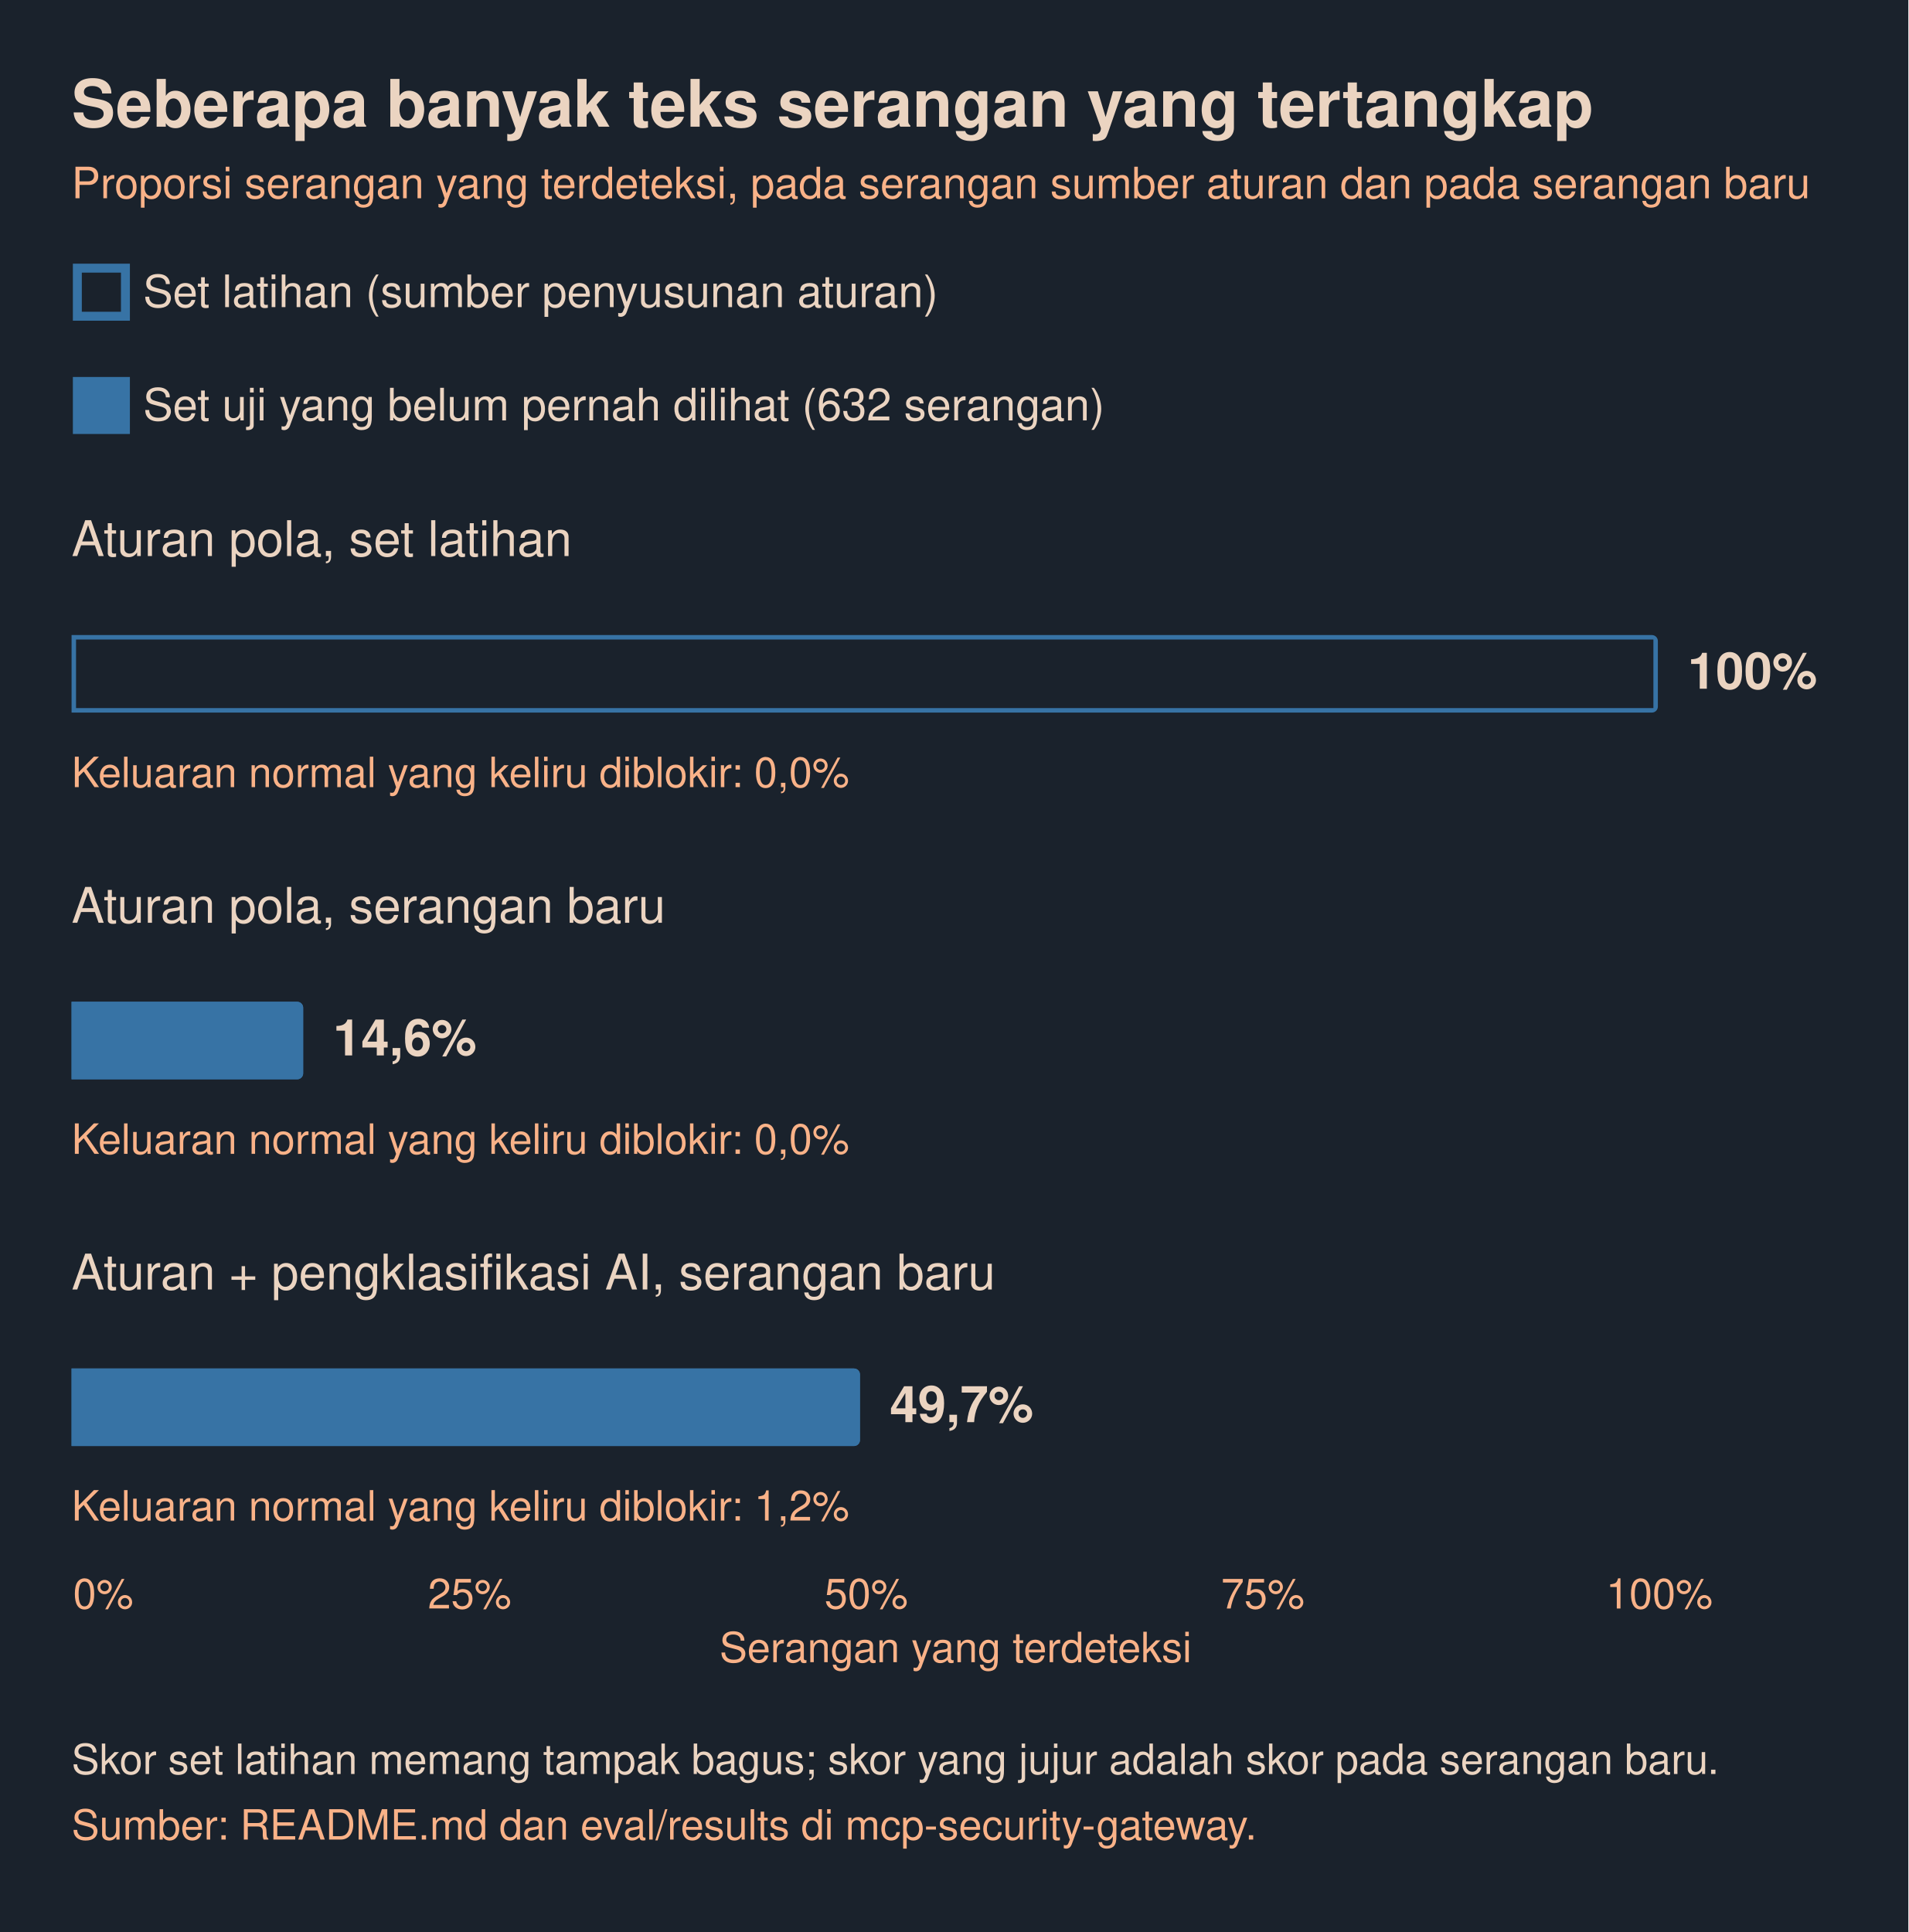
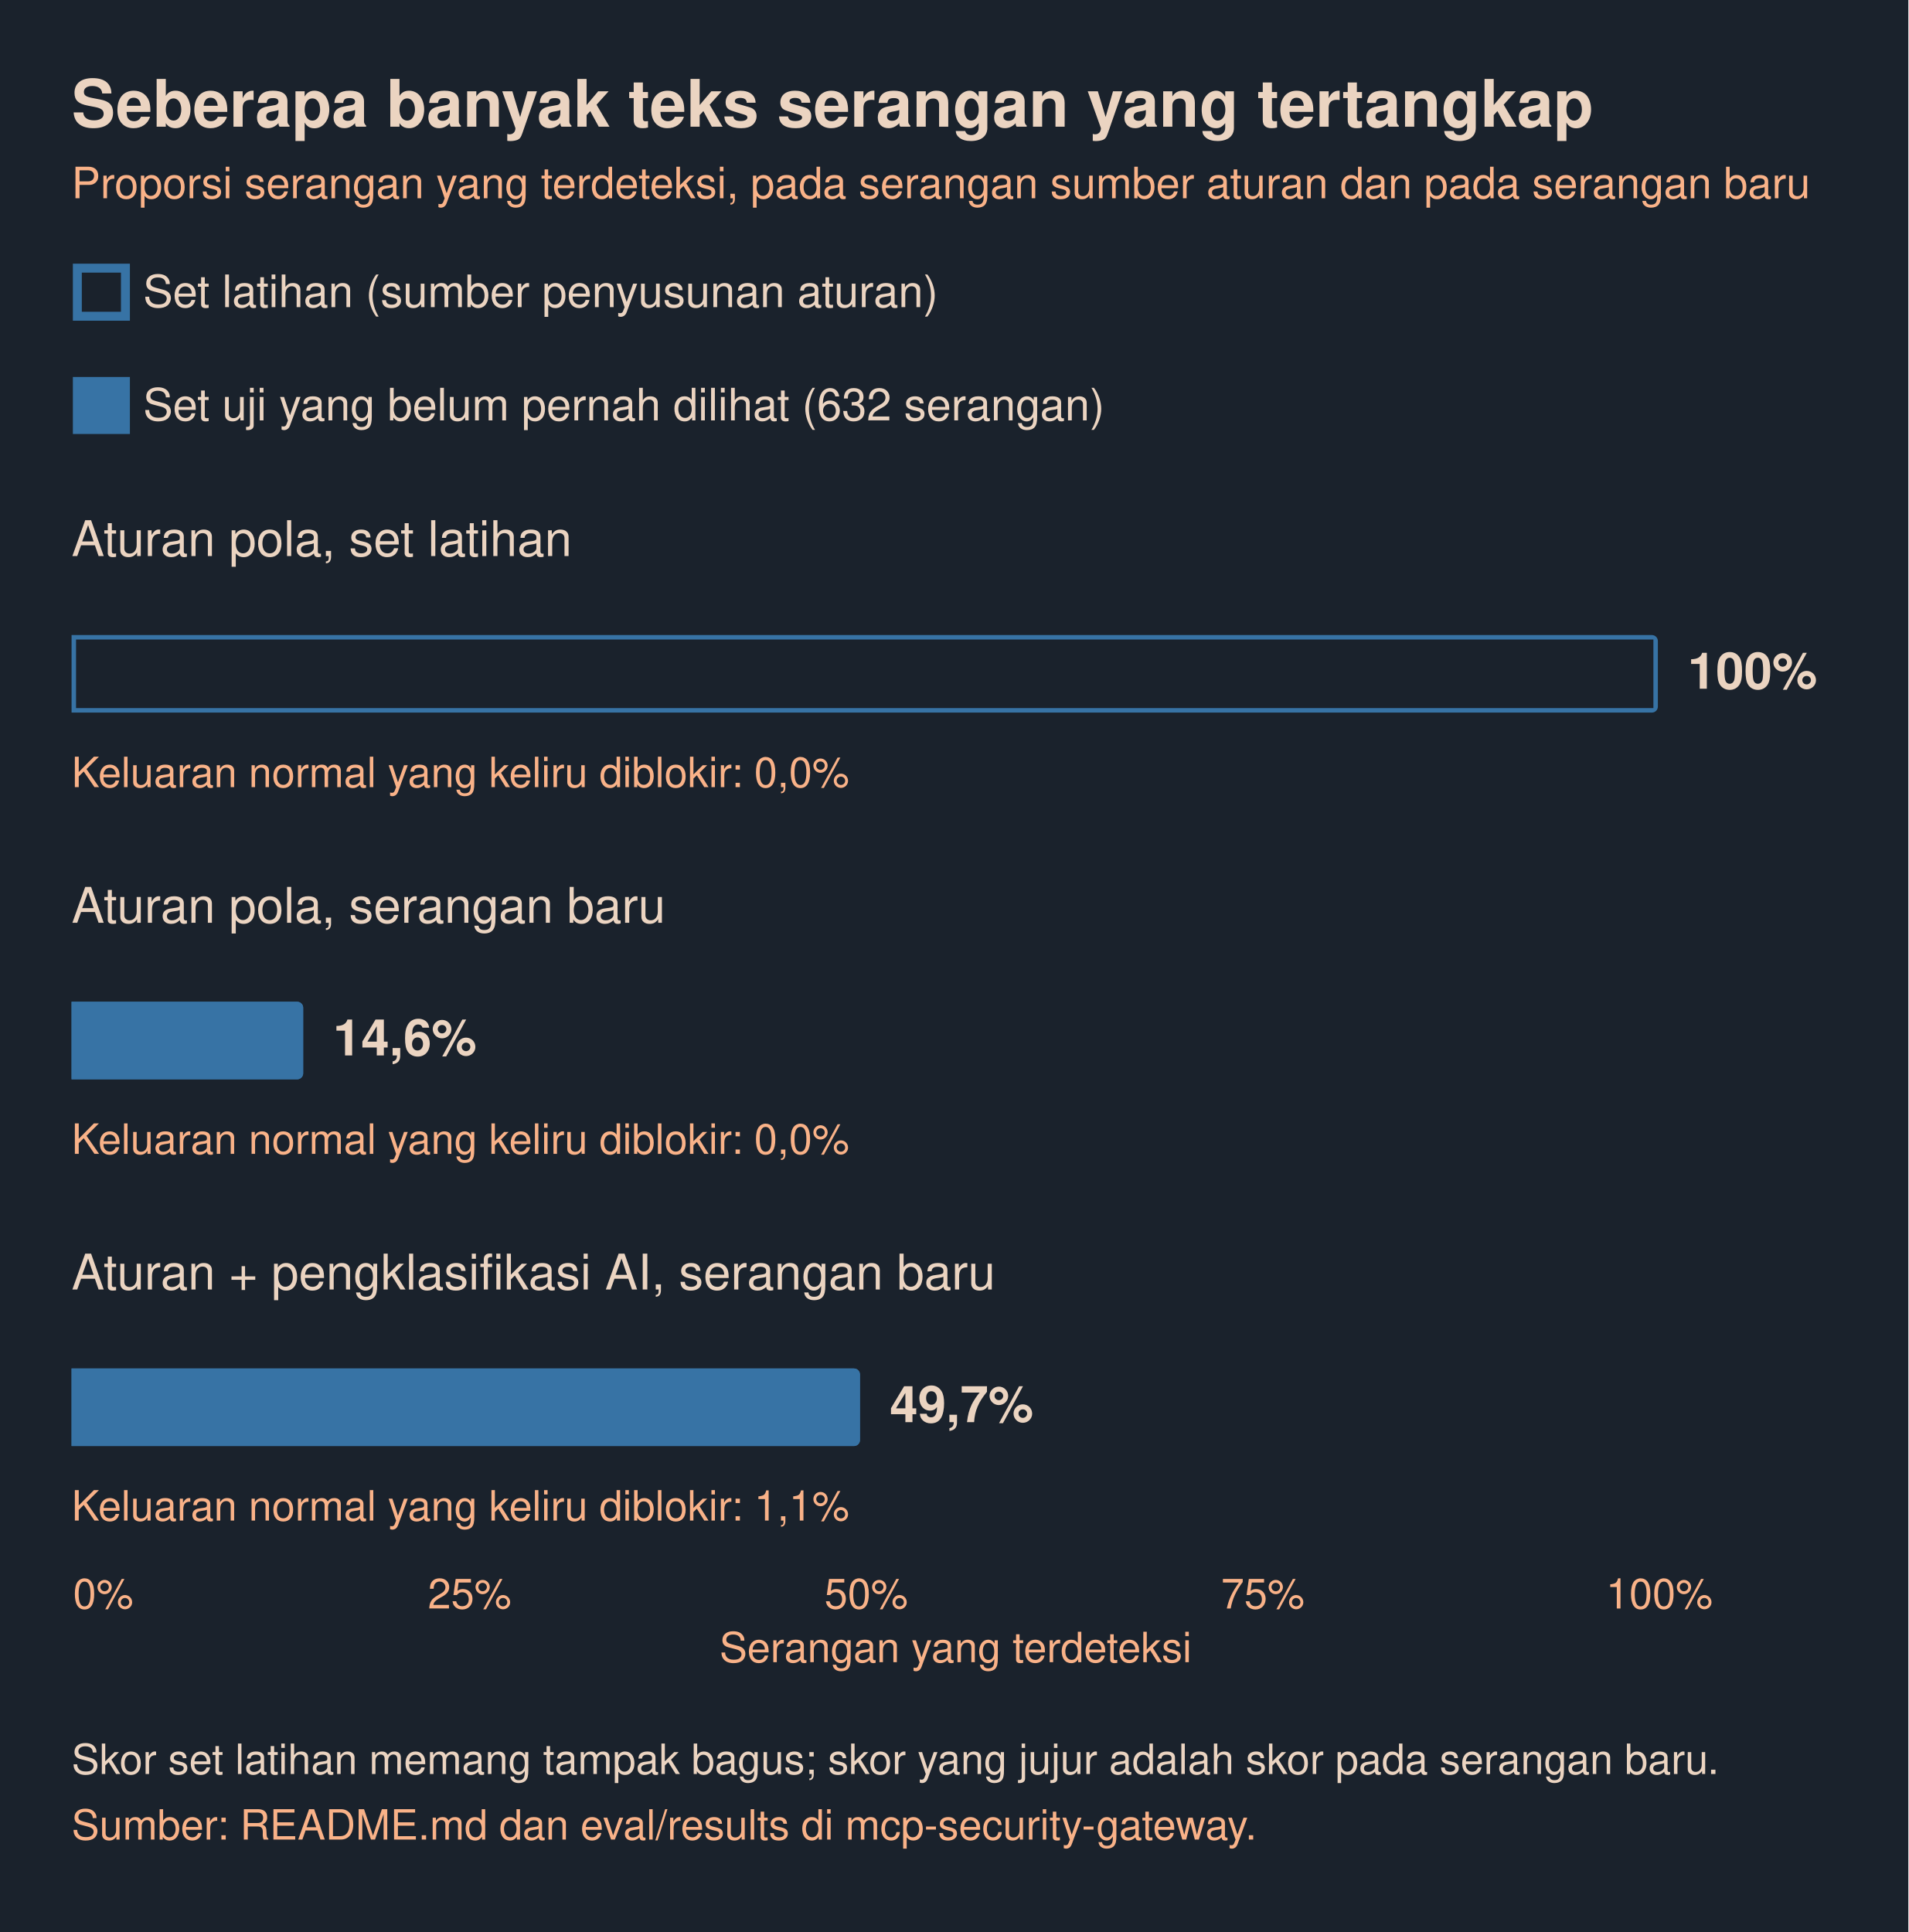
<svg xmlns="http://www.w3.org/2000/svg" version="1.1" class="marks" width="640" height="648" viewBox="0 0 640 648">
  <rect width="640" height="648" fill="#1a222c" />
  <g fill="none" stroke-miterlimit="4" transform="translate(24,212)">
    <g class="mark-group role-frame root" role="graphics-object" aria-roledescription="group mark container">
      <g transform="translate(0,0)">
        <path class="background" aria-hidden="true" d="M0,0h0v0h0Z" />
        <g>
          <g class="mark-group role-scope concat_0_group" role="graphics-object" aria-roledescription="group mark container">
            <g transform="translate(0,0)">
              <path class="background" aria-hidden="true" d="M0,0h0v0h0Z" />
              <g>
                <g class="mark-group role-column-footer concat_0_column_footer" role="graphics-object" aria-roledescription="group mark container">
                  <g transform="translate(0,308)">
                    <path class="background" aria-hidden="true" d="M0,0h592v0h-592Z" />
                    <g>
                      <g class="mark-group role-axis" role="graphics-symbol" aria-roledescription="axis" aria-label="X-axis titled 'Serangan yang terdeteksi' for a linear scale with values from 0 to 111">
                        <g transform="translate(0.5,0.5)">
                          <path class="background" aria-hidden="true" d="M0,0h0v0h0Z" pointer-events="none" />
                          <g>
                            <g class="mark-text role-axis-label" pointer-events="none">
                              <text text-anchor="start" transform="translate(0,19)" font-family="'Helvetica Neue', Helvetica, Arial, 'Hiragino Kaku Gothic ProN', 'Hiragino Sans', 'Noto Sans JP', 'Yu Gothic', Meiryo, sans-serif" font-size="14px" fill="#f9b288" opacity="1">0%</text>
                              <text text-anchor="middle" transform="translate(133,19)" font-family="'Helvetica Neue', Helvetica, Arial, 'Hiragino Kaku Gothic ProN', 'Hiragino Sans', 'Noto Sans JP', 'Yu Gothic', Meiryo, sans-serif" font-size="14px" fill="#f9b288" opacity="1">25%</text>
                              <text text-anchor="middle" transform="translate(266,19)" font-family="'Helvetica Neue', Helvetica, Arial, 'Hiragino Kaku Gothic ProN', 'Hiragino Sans', 'Noto Sans JP', 'Yu Gothic', Meiryo, sans-serif" font-size="14px" fill="#f9b288" opacity="1">50%</text>
                              <text text-anchor="middle" transform="translate(399,19)" font-family="'Helvetica Neue', Helvetica, Arial, 'Hiragino Kaku Gothic ProN', 'Hiragino Sans', 'Noto Sans JP', 'Yu Gothic', Meiryo, sans-serif" font-size="14px" fill="#f9b288" opacity="1">75%</text>
                              <text text-anchor="middle" transform="translate(532,19)" font-family="'Helvetica Neue', Helvetica, Arial, 'Hiragino Kaku Gothic ProN', 'Hiragino Sans', 'Noto Sans JP', 'Yu Gothic', Meiryo, sans-serif" font-size="14px" fill="#f9b288" opacity="1">100%</text>
                            </g>
                            <g class="mark-text role-axis-title" pointer-events="none">
                              <text text-anchor="middle" transform="translate(296,37)" font-family="'Helvetica Neue', Helvetica, Arial, 'Hiragino Kaku Gothic ProN', 'Hiragino Sans', 'Noto Sans JP', 'Yu Gothic', Meiryo, sans-serif" font-size="14px" font-weight="normal" fill="#f9b288" opacity="1">Serangan yang terdeteksi</text>
                            </g>
                          </g>
                          <path class="foreground" aria-hidden="true" d="" pointer-events="none" display="none" />
                        </g>
                      </g>
                    </g>
                    <path class="foreground" aria-hidden="true" d="" display="none" />
                  </g>
                </g>
                <g class="mark-group role-scope concat_0_cell" role="graphics-object" aria-roledescription="group mark container">
                  <g transform="translate(0,0)">
                    <path class="background" aria-hidden="true" d="M0,0h592v62h-592Z" />
                    <g>
                      <g class="mark-group role-scope" role="graphics-object" aria-roledescription="group mark container">
                        <g transform="translate(0,1)">
                          <path class="background" aria-hidden="true" d="M0,0L530,0C531.104,0,532,0.896,532,2L532,24C532,25.104,531.104,26,530,26L0,26C0,26,0,26,0,26L0,0C0,0,0,0,0,0Z" stroke-width="3" />
                          <g clip-path="url(#clip1)">
                            <g class="mark-group role-scope" role="graphics-object" aria-roledescription="group mark container">
                              <g transform="translate(0,0)">
                                <path class="background" aria-hidden="true" d="M0,0h0v26h0Z" />
                                <g>
                                  <g class="mark-rect role-mark concat_0_child_layer_0_marks" role="graphics-object" aria-roledescription="rect mark container">
                                    <path aria-label="caught: 100; set: Set latihan (sumber penyusunan aturan)" role="graphics-symbol" aria-roledescription="bar" d="M0,0h532v26h-532Z" fill="#1a222c" stroke="#3773a5" stroke-width="3" />
                                  </g>
                                </g>
                                <path class="foreground" aria-hidden="true" d="" display="none" />
                              </g>
                            </g>
                          </g>
                          <path class="foreground" aria-hidden="true" d="M0,0L530,0C531.104,0,532,0.896,532,2L532,24C532,25.104,531.104,26,530,26L0,26C0,26,0,26,0,26L0,0C0,0,0,0,0,0Z" display="none" />
                        </g>
                      </g>
                      <g class="mark-text role-mark concat_0_child_layer_1_marks" role="graphics-object" aria-roledescription="text mark container">
                        <text aria-label="caught: 100; value: 100%" role="graphics-symbol" aria-roledescription="text mark" text-anchor="start" transform="translate(542,19)" font-family="'Helvetica Neue', Helvetica, Arial, 'Hiragino Kaku Gothic ProN', 'Hiragino Sans', 'Noto Sans JP', 'Yu Gothic', Meiryo, sans-serif" font-size="17px" font-weight="bold" fill="#ebd4c1">100%</text>
                      </g>
                      <g class="mark-text role-mark concat_0_child_layer_2_marks" role="graphics-object" aria-roledescription="text mark container">
                        <text aria-label="fp: Keluaran normal yang keliru diblokir: 0,0%" role="graphics-symbol" aria-roledescription="text mark" text-anchor="start" transform="translate(0,52)" font-family="'Helvetica Neue', Helvetica, Arial, 'Hiragino Kaku Gothic ProN', 'Hiragino Sans', 'Noto Sans JP', 'Yu Gothic', Meiryo, sans-serif" font-size="14px" fill="#f9b288">Keluaran normal yang keliru diblokir: 0,0%</text>
                      </g>
                      <g class="mark-group role-title">
                        <g transform="translate(0,-22.5)">
                          <path class="background" aria-hidden="true" d="M0,0h0v0h0Z" pointer-events="none" />
                          <g>
                            <g class="mark-text role-title-text" role="graphics-symbol" aria-roledescription="title" aria-label="Title text 'Aturan pola, set latihan'" pointer-events="none">
                              <text text-anchor="start" transform="translate(0,-3)" font-family="'Helvetica Neue', Helvetica, Arial, 'Hiragino Kaku Gothic ProN', 'Hiragino Sans', 'Noto Sans JP', 'Yu Gothic', Meiryo, sans-serif" font-size="16.5px" font-weight="normal" fill="#ebd4c1" opacity="1">Aturan pola, set latihan</text>
                            </g>
                          </g>
                          <path class="foreground" aria-hidden="true" d="" pointer-events="none" display="none" />
                        </g>
                      </g>
                    </g>
                    <path class="foreground" aria-hidden="true" d="" display="none" />
                  </g>
                  <g transform="translate(0,123)">
                    <path class="background" aria-hidden="true" d="M0,0h592v62h-592Z" />
                    <g>
                      <g class="mark-group role-scope" role="graphics-object" aria-roledescription="group mark container">
                        <g transform="translate(0,1)">
                          <path class="background" aria-hidden="true" d="M0,0L75.672,0C76.776,0,77.672,0.896,77.672,2L77.672,24C77.672,25.104,76.776,26,75.672,26L0,26C0,26,0,26,0,26L0,0C0,0,0,0,0,0Z" stroke-width="3" />
                          <g clip-path="url(#clip2)">
                            <g class="mark-group role-scope" role="graphics-object" aria-roledescription="group mark container">
                              <g transform="translate(0,0)">
                                <path class="background" aria-hidden="true" d="M0,0h0v26h0Z" />
                                <g>
                                  <g class="mark-rect role-mark concat_0_child_layer_0_marks" role="graphics-object" aria-roledescription="rect mark container">
                                    <path aria-label="caught: 14.6; set: Set uji yang belum pernah dilihat (632 serangan)" role="graphics-symbol" aria-roledescription="bar" d="M0,0h77.672v26h-77.672Z" fill="#3773a5" stroke="#3773a5" stroke-width="3" />
                                  </g>
                                </g>
                                <path class="foreground" aria-hidden="true" d="" display="none" />
                              </g>
                            </g>
                          </g>
                          <path class="foreground" aria-hidden="true" d="M0,0L75.672,0C76.776,0,77.672,0.896,77.672,2L77.672,24C77.672,25.104,76.776,26,75.672,26L0,26C0,26,0,26,0,26L0,0C0,0,0,0,0,0Z" display="none" />
                        </g>
                      </g>
                      <g class="mark-text role-mark concat_0_child_layer_1_marks" role="graphics-object" aria-roledescription="text mark container">
                        <text aria-label="caught: 14.6; value: 14,6%" role="graphics-symbol" aria-roledescription="text mark" text-anchor="start" transform="translate(87.672,19)" font-family="'Helvetica Neue', Helvetica, Arial, 'Hiragino Kaku Gothic ProN', 'Hiragino Sans', 'Noto Sans JP', 'Yu Gothic', Meiryo, sans-serif" font-size="17px" font-weight="bold" fill="#ebd4c1">14,6%</text>
                      </g>
                      <g class="mark-text role-mark concat_0_child_layer_2_marks" role="graphics-object" aria-roledescription="text mark container">
                        <text aria-label="fp: Keluaran normal yang keliru diblokir: 0,0%" role="graphics-symbol" aria-roledescription="text mark" text-anchor="start" transform="translate(0,52)" font-family="'Helvetica Neue', Helvetica, Arial, 'Hiragino Kaku Gothic ProN', 'Hiragino Sans', 'Noto Sans JP', 'Yu Gothic', Meiryo, sans-serif" font-size="14px" fill="#f9b288">Keluaran normal yang keliru diblokir: 0,0%</text>
                      </g>
                      <g class="mark-group role-title">
                        <g transform="translate(0,-22.5)">
                          <path class="background" aria-hidden="true" d="M0,0h0v0h0Z" pointer-events="none" />
                          <g>
                            <g class="mark-text role-title-text" role="graphics-symbol" aria-roledescription="title" aria-label="Title text 'Aturan pola, serangan baru'" pointer-events="none">
                              <text text-anchor="start" transform="translate(0,-3)" font-family="'Helvetica Neue', Helvetica, Arial, 'Hiragino Kaku Gothic ProN', 'Hiragino Sans', 'Noto Sans JP', 'Yu Gothic', Meiryo, sans-serif" font-size="16.5px" font-weight="normal" fill="#ebd4c1" opacity="1">Aturan pola, serangan baru</text>
                            </g>
                          </g>
                          <path class="foreground" aria-hidden="true" d="" pointer-events="none" display="none" />
                        </g>
                      </g>
                    </g>
                    <path class="foreground" aria-hidden="true" d="" display="none" />
                  </g>
                  <g transform="translate(0,246)">
                    <path class="background" aria-hidden="true" d="M0,0h592v62h-592Z" />
                    <g>
                      <g class="mark-group role-scope" role="graphics-object" aria-roledescription="group mark container">
                        <g transform="translate(0,1)">
                          <path class="background" aria-hidden="true" d="M0,0L262.404,0C263.508,0,264.404,0.896,264.404,2L264.404,24C264.404,25.104,263.508,26,262.404,26L0,26C0,26,0,26,0,26L0,0C0,0,0,0,0,0Z" stroke-width="3" />
                          <g clip-path="url(#clip3)">
                            <g class="mark-group role-scope" role="graphics-object" aria-roledescription="group mark container">
                              <g transform="translate(0,0)">
                                <path class="background" aria-hidden="true" d="M0,0h0v26h0Z" />
                                <g>
                                  <g class="mark-rect role-mark concat_0_child_layer_0_marks" role="graphics-object" aria-roledescription="rect mark container">
                                    <path aria-label="caught: 49.7; set: Set uji yang belum pernah dilihat (632 serangan)" role="graphics-symbol" aria-roledescription="bar" d="M0,0h264.404v26h-264.404Z" fill="#3773a5" stroke="#3773a5" stroke-width="3" />
                                  </g>
                                </g>
                                <path class="foreground" aria-hidden="true" d="" display="none" />
                              </g>
                            </g>
                          </g>
                          <path class="foreground" aria-hidden="true" d="M0,0L262.404,0C263.508,0,264.404,0.896,264.404,2L264.404,24C264.404,25.104,263.508,26,262.404,26L0,26C0,26,0,26,0,26L0,0C0,0,0,0,0,0Z" display="none" />
                        </g>
                      </g>
                      <g class="mark-text role-mark concat_0_child_layer_1_marks" role="graphics-object" aria-roledescription="text mark container">
                        <text aria-label="caught: 49.7; value: 49,7%" role="graphics-symbol" aria-roledescription="text mark" text-anchor="start" transform="translate(274.404,19)" font-family="'Helvetica Neue', Helvetica, Arial, 'Hiragino Kaku Gothic ProN', 'Hiragino Sans', 'Noto Sans JP', 'Yu Gothic', Meiryo, sans-serif" font-size="17px" font-weight="bold" fill="#ebd4c1">49,7%</text>
                      </g>
                      <g class="mark-text role-mark concat_0_child_layer_2_marks" role="graphics-object" aria-roledescription="text mark container">
-                         <text aria-label="fp: Keluaran normal yang keliru diblokir: 1,2%" role="graphics-symbol" aria-roledescription="text mark" text-anchor="start" transform="translate(0,52)" font-family="'Helvetica Neue', Helvetica, Arial, 'Hiragino Kaku Gothic ProN', 'Hiragino Sans', 'Noto Sans JP', 'Yu Gothic', Meiryo, sans-serif" font-size="14px" fill="#f9b288">Keluaran normal yang keliru diblokir: 1,2%</text>
+                         <text aria-label="fp: Keluaran normal yang keliru diblokir: 1,1%" role="graphics-symbol" aria-roledescription="text mark" text-anchor="start" transform="translate(0,52)" font-family="'Helvetica Neue', Helvetica, Arial, 'Hiragino Kaku Gothic ProN', 'Hiragino Sans', 'Noto Sans JP', 'Yu Gothic', Meiryo, sans-serif" font-size="14px" fill="#f9b288">Keluaran normal yang keliru diblokir: 1,1%</text>
                      </g>
                      <g class="mark-group role-title">
                        <g transform="translate(0,-22.5)">
                          <path class="background" aria-hidden="true" d="M0,0h0v0h0Z" pointer-events="none" />
                          <g>
                            <g class="mark-text role-title-text" role="graphics-symbol" aria-roledescription="title" aria-label="Title text 'Aturan + pengklasifikasi AI, serangan baru'" pointer-events="none">
                              <text text-anchor="start" transform="translate(0,-3)" font-family="'Helvetica Neue', Helvetica, Arial, 'Hiragino Kaku Gothic ProN', 'Hiragino Sans', 'Noto Sans JP', 'Yu Gothic', Meiryo, sans-serif" font-size="16.5px" font-weight="normal" fill="#ebd4c1" opacity="1">Aturan + pengklasifikasi AI, serangan baru</text>
                            </g>
                          </g>
                          <path class="foreground" aria-hidden="true" d="" pointer-events="none" display="none" />
                        </g>
                      </g>
                    </g>
                    <path class="foreground" aria-hidden="true" d="" display="none" />
                  </g>
                </g>
                <g class="mark-group role-legend" role="graphics-symbol" aria-roledescription="legend" aria-label="Symbol legend for fill color and stroke color with 2 values: Set latihan (sumber penyusunan aturan), Set uji yang belum pernah dilihat (632 serangan)">
                  <g transform="translate(0,-124)">
                    <path class="background" aria-hidden="true" d="M0,0h348v63h-348Z" pointer-events="none" />
                    <g>
                      <g class="mark-group role-legend-entry">
                        <g transform="translate(0,0)">
                          <path class="background" aria-hidden="true" d="M0,0h0v0h0Z" pointer-events="none" />
                          <g>
                            <g class="mark-group role-scope" role="graphics-object" aria-roledescription="group mark container">
                              <g transform="translate(0,0)">
                                <path class="background" aria-hidden="true" d="M0,0h347.49v24.062h-347.49Z" pointer-events="none" opacity="1" />
                                <g>
                                  <g class="mark-symbol role-legend-symbol" pointer-events="none">
                                    <path transform="translate(10,10)" d="M-8.062,-8.062h16.125v16.125h-16.125Z" fill="#1a222c" fill-opacity="1" stroke="#3773a5" stroke-width="3" opacity="1" />
                                  </g>
                                  <g class="mark-text role-legend-label" pointer-events="none">
                                    <text text-anchor="start" transform="translate(24,15)" font-family="'Helvetica Neue', Helvetica, Arial, 'Hiragino Kaku Gothic ProN', 'Hiragino Sans', 'Noto Sans JP', 'Yu Gothic', Meiryo, sans-serif" font-size="15px" fill="#ebd4c1" opacity="1">Set latihan (sumber penyusunan aturan)</text>
                                  </g>
                                </g>
                                <path class="foreground" aria-hidden="true" d="" pointer-events="none" display="none" />
                              </g>
                              <g transform="translate(0,38)">
                                <path class="background" aria-hidden="true" d="M0,0h347.49v24.062h-347.49Z" pointer-events="none" opacity="1" />
                                <g>
                                  <g class="mark-symbol role-legend-symbol" pointer-events="none">
                                    <path transform="translate(10,10)" d="M-8.062,-8.062h16.125v16.125h-16.125Z" fill="#3773a5" fill-opacity="1" stroke="#3773a5" stroke-width="3" opacity="1" />
                                  </g>
                                  <g class="mark-text role-legend-label" pointer-events="none">
                                    <text text-anchor="start" transform="translate(24,15)" font-family="'Helvetica Neue', Helvetica, Arial, 'Hiragino Kaku Gothic ProN', 'Hiragino Sans', 'Noto Sans JP', 'Yu Gothic', Meiryo, sans-serif" font-size="15px" fill="#ebd4c1" opacity="1">Set uji yang belum pernah dilihat (632 serangan)</text>
                                  </g>
                                </g>
                                <path class="foreground" aria-hidden="true" d="" pointer-events="none" display="none" />
                              </g>
                            </g>
                          </g>
                          <path class="foreground" aria-hidden="true" d="" pointer-events="none" display="none" />
                        </g>
                      </g>
                    </g>
                    <path class="foreground" aria-hidden="true" d="" pointer-events="none" display="none" />
                  </g>
                </g>
              </g>
              <path class="foreground" aria-hidden="true" d="" display="none" />
            </g>
          </g>
          <g class="mark-group role-scope concat_1_group" role="graphics-object" aria-roledescription="group mark container">
            <g transform="translate(0,368)">
              <path class="background" aria-hidden="true" d="M0,0h592v44h-592Z" />
              <g>
                <g class="mark-text role-mark concat_1_marks" role="graphics-object" aria-roledescription="text mark container">
                  <text aria-label="i: 0; kind: note; text: Skor set latihan memang tampak bagus; skor yang jujur adalah skor pada serangan baru." role="graphics-symbol" aria-roledescription="text mark" text-anchor="start" transform="translate(0,15)" font-family="'Helvetica Neue', Helvetica, Arial, 'Hiragino Kaku Gothic ProN', 'Hiragino Sans', 'Noto Sans JP', 'Yu Gothic', Meiryo, sans-serif" font-size="14px" fill="#ebd4c1">Skor set latihan memang tampak bagus; skor yang jujur adalah skor pada serangan baru.</text>
                  <text aria-label="i: 1; kind: source; text: Sumber: README.md dan eval/results di mcp-security-gateway." role="graphics-symbol" aria-roledescription="text mark" text-anchor="start" transform="translate(0,37)" font-family="'Helvetica Neue', Helvetica, Arial, 'Hiragino Kaku Gothic ProN', 'Hiragino Sans', 'Noto Sans JP', 'Yu Gothic', Meiryo, sans-serif" font-size="14px" fill="#f9b288">Sumber: README.md dan eval/results di mcp-security-gateway.</text>
                </g>
              </g>
              <path class="foreground" aria-hidden="true" d="" display="none" />
            </g>
          </g>
          <g class="mark-group role-title">
            <g transform="translate(0,-186.5)">
              <path class="background" aria-hidden="true" d="M0,0h0v0h0Z" pointer-events="none" />
              <g>
                <g class="mark-text role-title-text" role="graphics-symbol" aria-roledescription="title" aria-label="Title text 'Seberapa banyak teks serangan yang tertangkap'" pointer-events="none">
                  <text text-anchor="start" transform="translate(0,17)" font-family="'Helvetica Neue', Helvetica, Arial, 'Hiragino Kaku Gothic ProN', 'Hiragino Sans', 'Noto Sans JP', 'Yu Gothic', Meiryo, sans-serif" font-size="22px" font-weight="bold" fill="#ebd4c1" opacity="1">Seberapa banyak teks serangan yang tertangkap</text>
                </g>
                <g class="mark-text role-title-subtitle" role="graphics-symbol" aria-roledescription="subtitle" aria-label="Subtitle text 'Proporsi serangan yang terdeteksi, pada serangan sumber aturan dan pada serangan baru'" pointer-events="none">
                  <text text-anchor="start" transform="translate(0,41)" font-family="'Helvetica Neue', Helvetica, Arial, 'Hiragino Kaku Gothic ProN', 'Hiragino Sans', 'Noto Sans JP', 'Yu Gothic', Meiryo, sans-serif" font-size="14.5px" fill="#f9b288" opacity="1">Proporsi serangan yang terdeteksi, pada serangan sumber aturan dan pada serangan baru</text>
                </g>
              </g>
              <path class="foreground" aria-hidden="true" d="" pointer-events="none" display="none" />
            </g>
          </g>
        </g>
        <path class="foreground" aria-hidden="true" d="" display="none" />
      </g>
    </g>
  </g>
  <defs>
    <clipPath id="clip1">
      <path d="M0,0L530,0C531.104,0,532,0.896,532,2L532,24C532,25.104,531.104,26,530,26L0,26C0,26,0,26,0,26L0,0C0,0,0,0,0,0Z" />
    </clipPath>
    <clipPath id="clip2">
      <path d="M0,0L75.672,0C76.776,0,77.672,0.896,77.672,2L77.672,24C77.672,25.104,76.776,26,75.672,26L0,26C0,26,0,26,0,26L0,0C0,0,0,0,0,0Z" />
    </clipPath>
    <clipPath id="clip3">
      <path d="M0,0L262.404,0C263.508,0,264.404,0.896,264.404,2L264.404,24C264.404,25.104,263.508,26,262.404,26L0,26C0,26,0,26,0,26L0,0C0,0,0,0,0,0Z" />
    </clipPath>
  </defs>
</svg>
